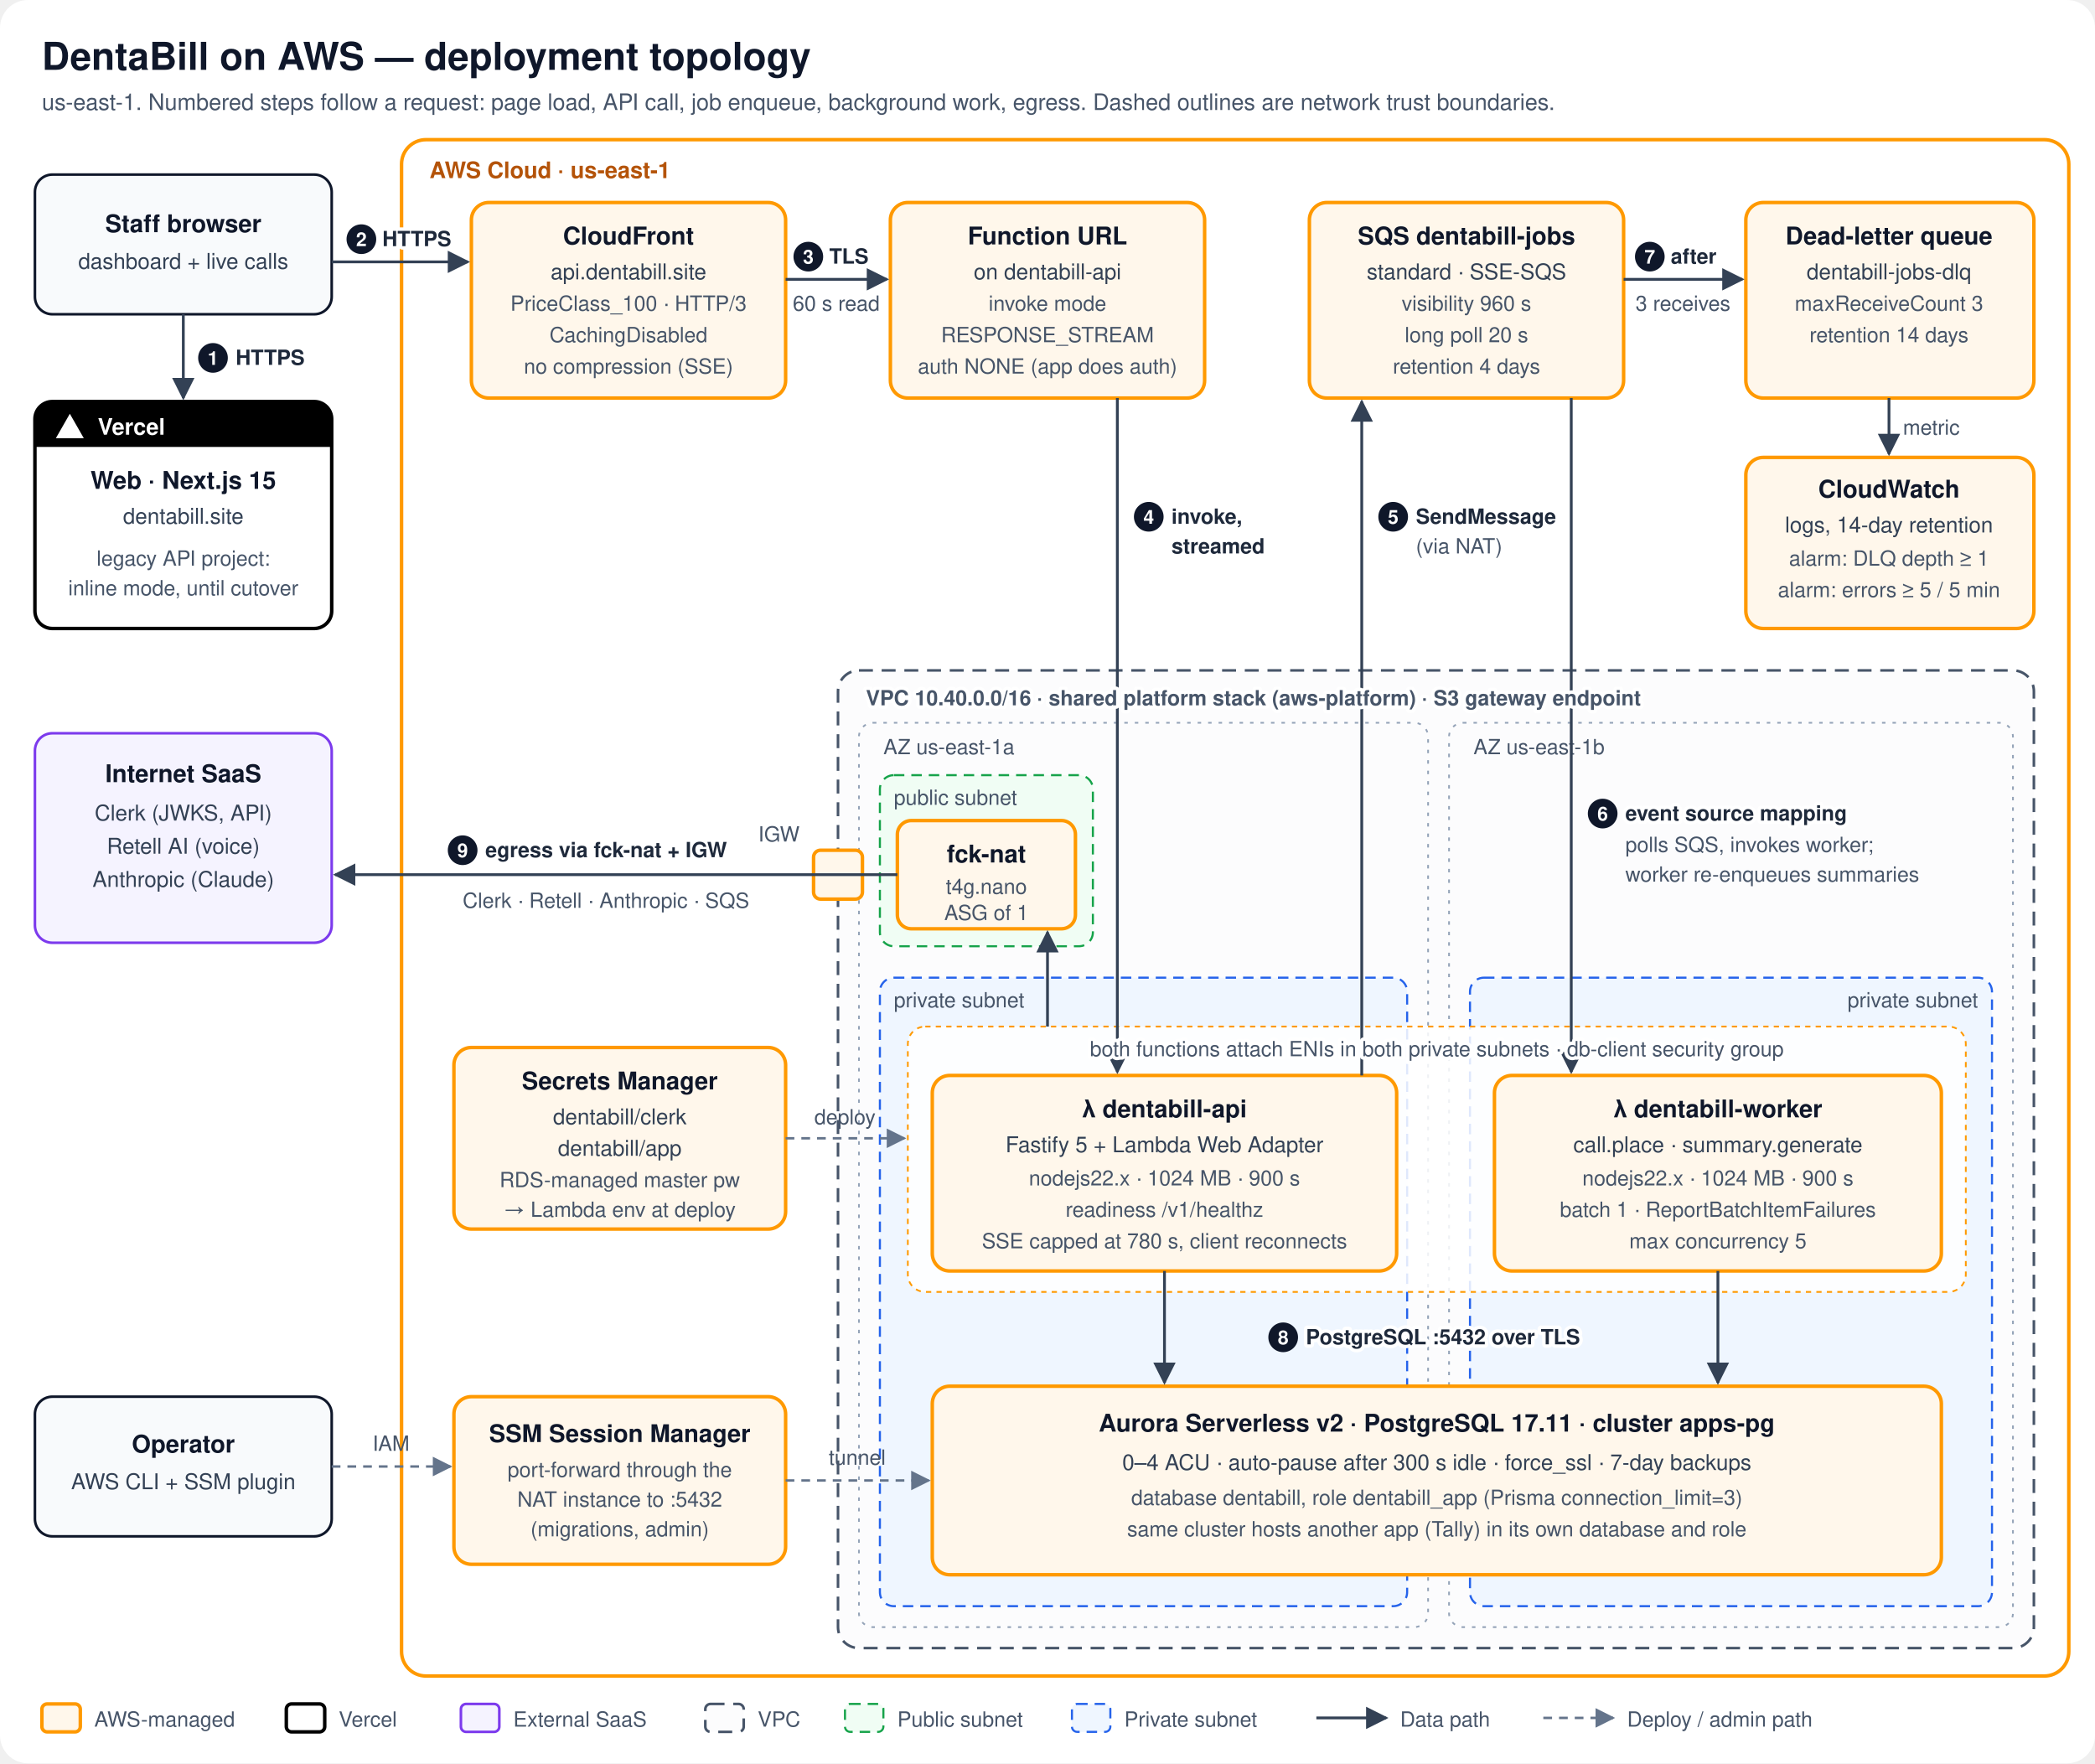
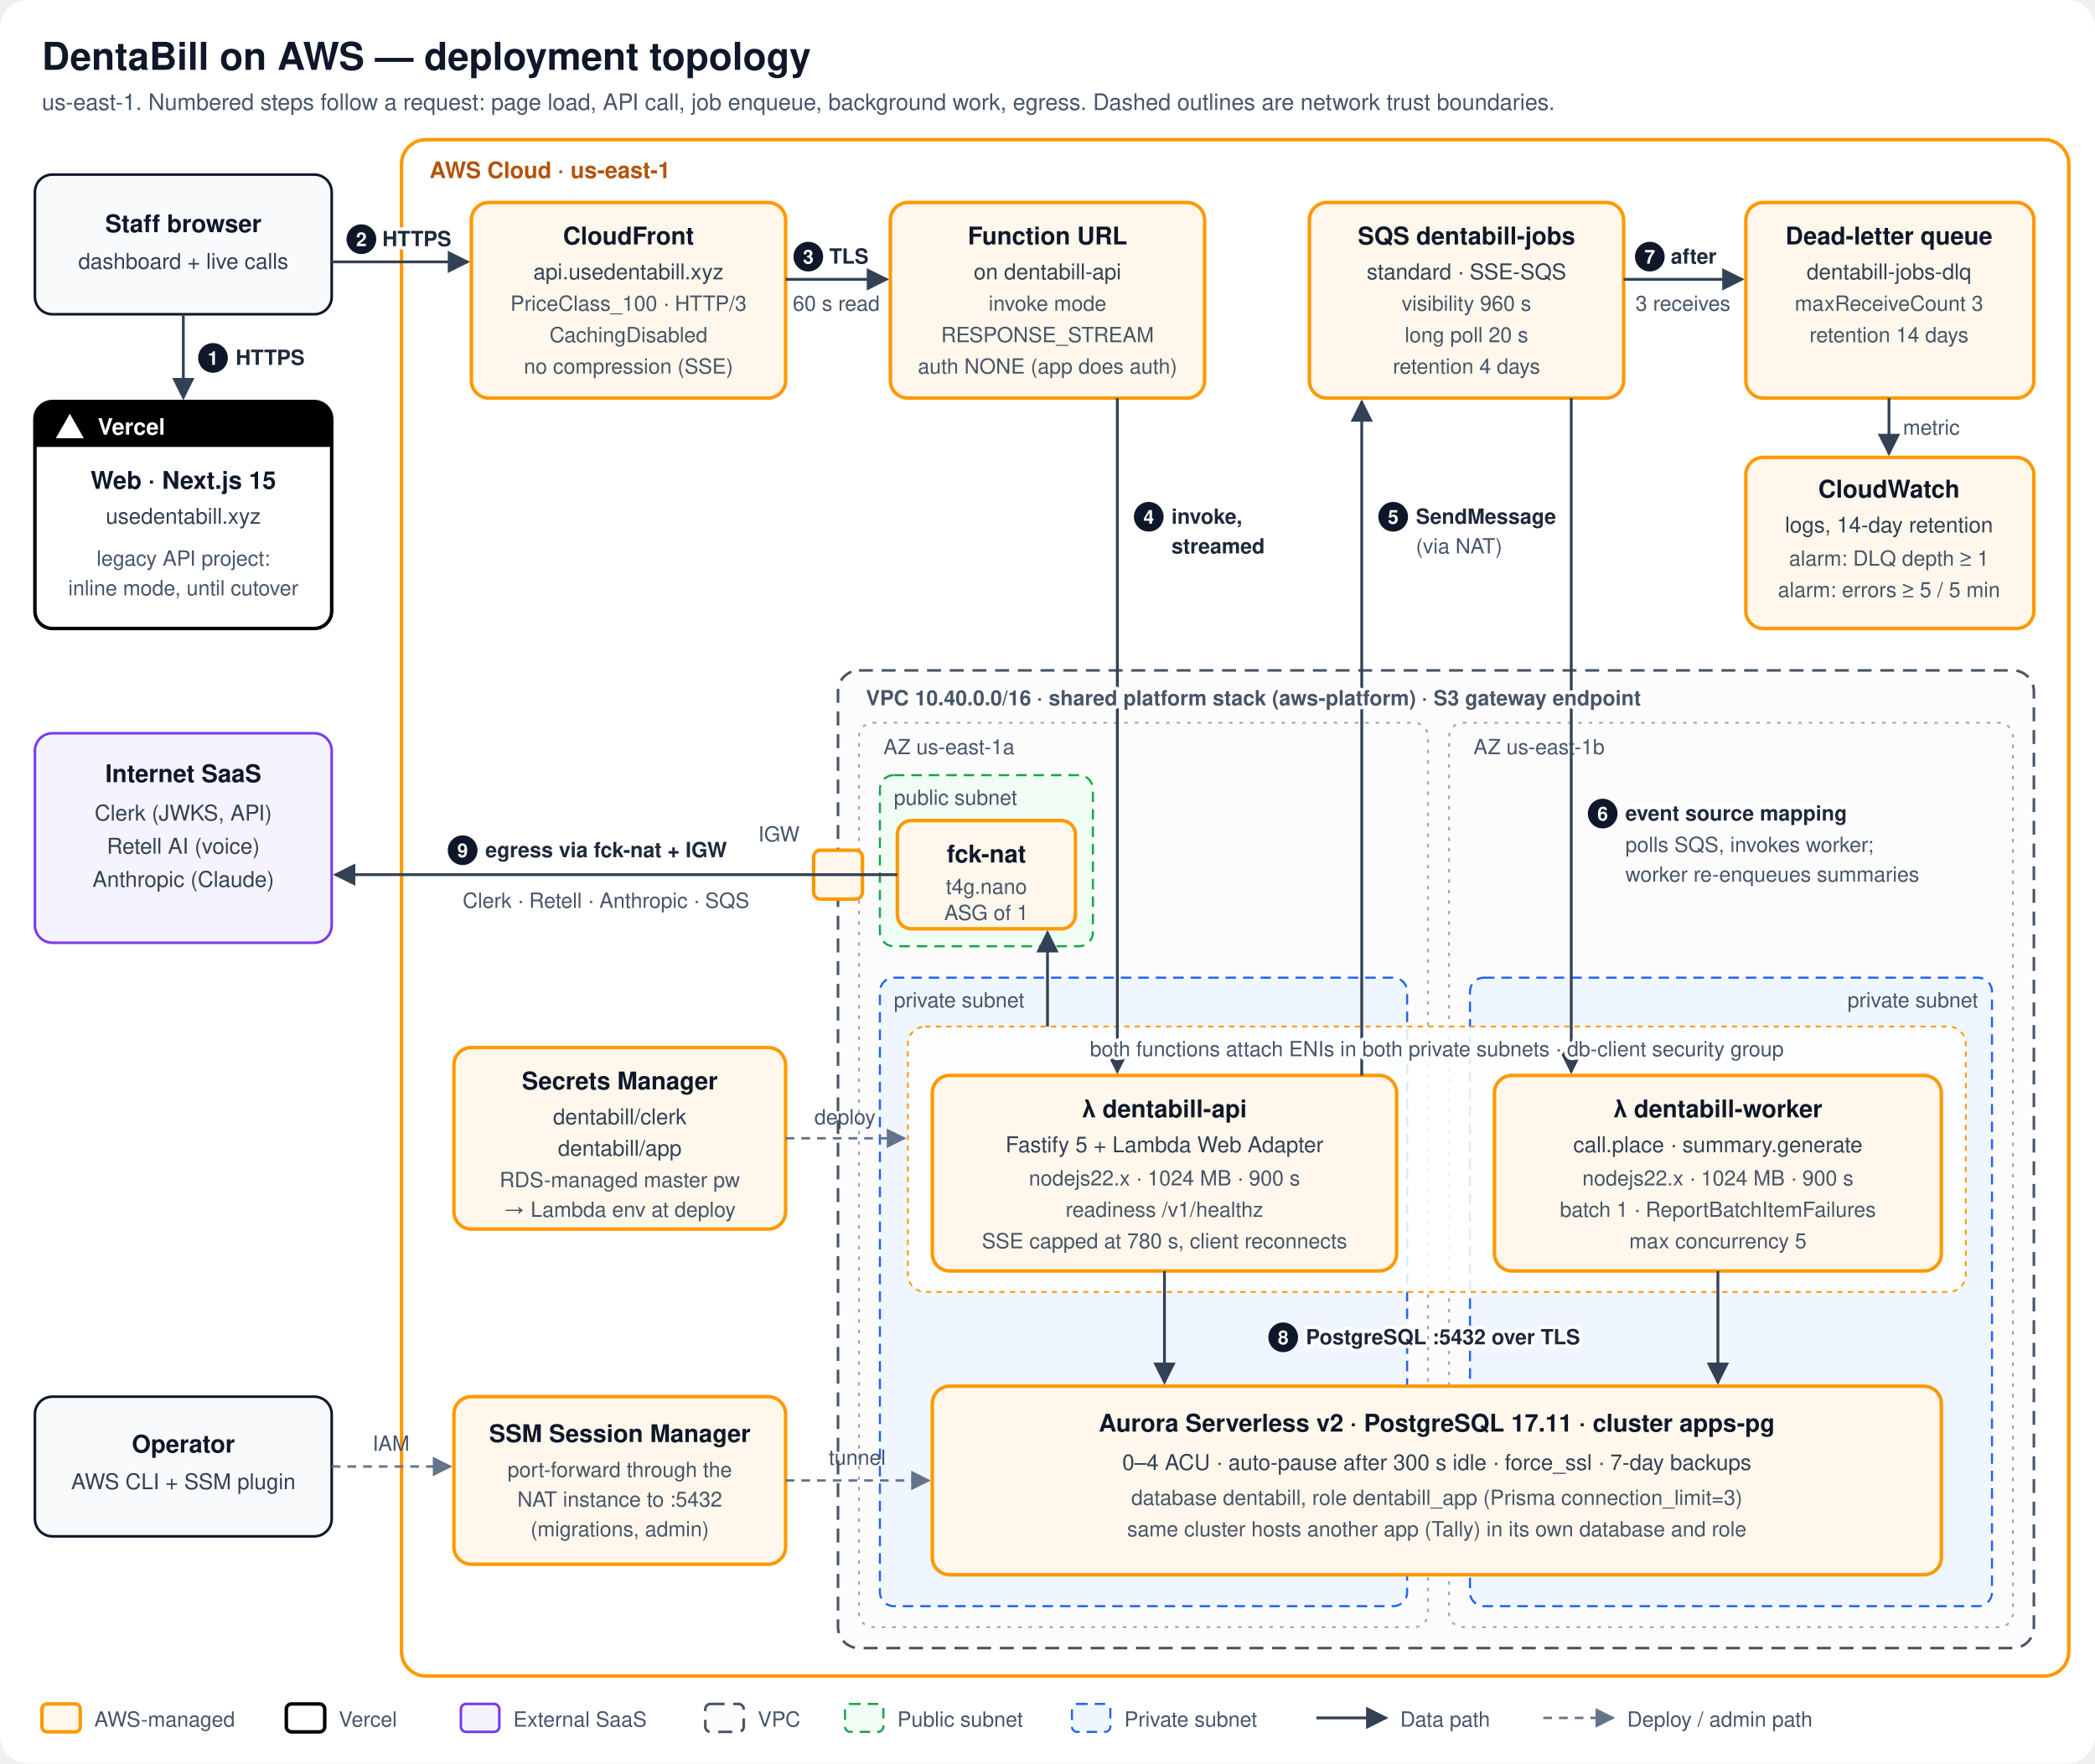
<svg xmlns="http://www.w3.org/2000/svg" viewBox="0 0 1200 1010" width="1200" height="1010" role="img" aria-labelledby="t d">
  <defs>
    <marker id="arr" viewBox="0 0 10 10" refX="9" refY="5" markerWidth="8" markerHeight="8" orient="auto-start-reverse">
      <path d="M0,0 L10,5 L0,10 z" fill="#334155" />
    </marker>
    <marker id="arrMuted" viewBox="0 0 10 10" refX="9" refY="5" markerWidth="8" markerHeight="8" orient="auto-start-reverse">
      <path d="M0,0 L10,5 L0,10 z" fill="#64748B" />
    </marker>
    <style>
      text { font-family: system-ui, -apple-system, "Segoe UI", Helvetica, Arial, sans-serif; fill: #0F172A; }
      .h1 { font-size: 22px; font-weight: 700; }
      .sub { font-size: 13px; fill: #475569; }
      .name { font-size: 14px; font-weight: 700; }
      .body { font-size: 12.5px; fill: #334155; }
      .small { font-size: 12px; fill: #475569; }
      .lbl { font-size: 12px; fill: #1E293B; font-weight: 600; stroke: #FFFFFF; stroke-width: 4px; stroke-linejoin: round; paint-order: stroke; }
      .zoneAws { font-size: 13px; font-weight: 700; fill: #B45309; }
      .zone { font-size: 12px; font-weight: 700; fill: #475569; }
      .vercelHead { font-size: 13px; font-weight: 700; fill: #FFFFFF; }
      .person { fill: #F8FAFC; stroke: #0F172A; stroke-width: 1.5; }
      .aws { fill: #FFF7EB; stroke: #FF9900; stroke-width: 2; }
      .saas { fill: #F5F3FF; stroke: #7C3AED; stroke-width: 1.5; }
      .vercel { fill: #FFFFFF; stroke: #000000; stroke-width: 2; }
      .cloud { fill: none; stroke: #FF9900; stroke-width: 2; }
      .vpc { fill: #FCFCFD; stroke: #475569; stroke-width: 1.5; stroke-dasharray: 8 5; }
      .az { fill: none; stroke: #94A3B8; stroke-width: 1; stroke-dasharray: 2 4; }
      .pub { fill: #F0FDF4; stroke: #16A34A; stroke-width: 1.2; stroke-dasharray: 6 4; }
      .priv { fill: #EFF6FF; stroke: #2563EB; stroke-width: 1.2; stroke-dasharray: 6 4; }
      .band { fill: #FFFFFF; fill-opacity: 0.85; stroke: #FF9900; stroke-width: 1; stroke-dasharray: 3 3; }
      .badge { fill: #0F172A; }
      .badgeNum { font-size: 11px; font-weight: 700; fill: #FFFFFF; }
      .halo { stroke: #FFFFFF; stroke-width: 4px; stroke-linejoin: round; paint-order: stroke; }
      .edge { fill: none; stroke: #334155; stroke-width: 1.6; }
      .edgeMuted { fill: none; stroke: #64748B; stroke-width: 1.4; stroke-dasharray: 5 4; }
    </style>
  </defs>
  <rect x="0" y="0" width="1200" height="1010" rx="16" fill="#FFFFFF" />
  <text x="24" y="40" class="h1">DentaBill on AWS — deployment topology</text>
  <text x="24" y="63" class="sub">us-east-1. Numbered steps follow a request: page load, API call, job enqueue, background work, egress. Dashed outlines are network trust boundaries.</text>
  <rect x="20" y="100" width="170" height="80" rx="10" class="person" />
  <text x="105" y="133" class="name" text-anchor="middle">Staff browser</text>
  <text x="105" y="154" class="body" text-anchor="middle">dashboard + live calls</text>
  <rect x="20" y="230" width="170" height="130" rx="10" class="vercel" />
  <path d="M30,230 H180 A10,10 0 0 1 190,240 V256 H20 V240 A10,10 0 0 1 30,230 z" fill="#000000" />
  <path d="M32,251 L40,237 L48,251 z" fill="#FFFFFF" />
  <text x="56" y="249" class="vercelHead">Vercel</text>
  <text x="105" y="280" class="name" text-anchor="middle">Web · Next.js 15</text>
-   <text x="105" y="300" class="body" text-anchor="middle">dentabill.site</text>
+   <text x="105" y="300" class="body" text-anchor="middle">usedentabill.xyz</text>
  <text x="105" y="324" class="small" text-anchor="middle">legacy API project:</text>
  <text x="105" y="341" class="small" text-anchor="middle">inline mode, until cutover</text>
  <rect x="20" y="420" width="170" height="120" rx="10" class="saas" />
  <text x="105" y="448" class="name" text-anchor="middle">Internet SaaS</text>
  <text x="105" y="470" class="body" text-anchor="middle">Clerk (JWKS, API)</text>
  <text x="105" y="489" class="body" text-anchor="middle">Retell AI (voice)</text>
  <text x="105" y="508" class="body" text-anchor="middle">Anthropic (Claude)</text>
  <rect x="20" y="800" width="170" height="80" rx="10" class="person" />
  <text x="105" y="832" class="name" text-anchor="middle">Operator</text>
  <text x="105" y="853" class="body" text-anchor="middle">AWS CLI + SSM plugin</text>
  <rect x="230" y="80" width="955" height="880" rx="14" class="cloud" />
  <text x="246" y="102" class="zoneAws">AWS Cloud · us-east-1</text>
  <rect x="270" y="116" width="180" height="112" rx="10" class="aws" />
  <text x="360" y="140" class="name" text-anchor="middle">CloudFront</text>
-   <text x="360" y="160" class="body" text-anchor="middle">api.dentabill.site</text>
+   <text x="360" y="160" class="body" text-anchor="middle">api.usedentabill.xyz</text>
  <text x="360" y="178" class="small" text-anchor="middle">PriceClass_100 · HTTP/3</text>
  <text x="360" y="196" class="small" text-anchor="middle">CachingDisabled</text>
  <text x="360" y="214" class="small" text-anchor="middle">no compression (SSE)</text>
  <rect x="510" y="116" width="180" height="112" rx="10" class="aws" />
  <text x="600" y="140" class="name" text-anchor="middle">Function URL</text>
  <text x="600" y="160" class="body" text-anchor="middle">on dentabill-api</text>
  <text x="600" y="178" class="small" text-anchor="middle">invoke mode</text>
  <text x="600" y="196" class="small" text-anchor="middle">RESPONSE_STREAM</text>
  <text x="600" y="214" class="small" text-anchor="middle">auth NONE (app does auth)</text>
  <rect x="750" y="116" width="180" height="112" rx="10" class="aws" />
  <text x="840" y="140" class="name" text-anchor="middle">SQS dentabill-jobs</text>
  <text x="840" y="160" class="body" text-anchor="middle">standard · SSE-SQS</text>
  <text x="840" y="178" class="small" text-anchor="middle">visibility 960 s</text>
  <text x="840" y="196" class="small" text-anchor="middle">long poll 20 s</text>
  <text x="840" y="214" class="small" text-anchor="middle">retention 4 days</text>
  <rect x="1000" y="116" width="165" height="112" rx="10" class="aws" />
  <text x="1082" y="140" class="name" text-anchor="middle">Dead-letter queue</text>
  <text x="1082" y="160" class="body" text-anchor="middle">dentabill-jobs-dlq</text>
  <text x="1082" y="178" class="small" text-anchor="middle">maxReceiveCount 3</text>
  <text x="1082" y="196" class="small" text-anchor="middle">retention 14 days</text>
  <rect x="1000" y="262" width="165" height="98" rx="10" class="aws" />
  <text x="1082" y="285" class="name" text-anchor="middle">CloudWatch</text>
  <text x="1082" y="305" class="body" text-anchor="middle">logs, 14-day retention</text>
  <text x="1082" y="324" class="small" text-anchor="middle">alarm: DLQ depth ≥ 1</text>
  <text x="1082" y="342" class="small" text-anchor="middle">alarm: errors ≥ 5 / 5 min</text>
  <rect x="260" y="600" width="190" height="104" rx="10" class="aws" />
  <text x="355" y="624" class="name" text-anchor="middle">Secrets Manager</text>
  <text x="355" y="644" class="body" text-anchor="middle">dentabill/clerk</text>
  <text x="355" y="662" class="body" text-anchor="middle">dentabill/app</text>
  <text x="355" y="680" class="small" text-anchor="middle">RDS-managed master pw</text>
  <text x="355" y="697" class="small" text-anchor="middle">→ Lambda env at deploy</text>
  <rect x="260" y="800" width="190" height="96" rx="10" class="aws" />
  <text x="355" y="826" class="name" text-anchor="middle">SSM Session Manager</text>
  <text x="355" y="846" class="small" text-anchor="middle">port-forward through the</text>
  <text x="355" y="863" class="small" text-anchor="middle">NAT instance to :5432</text>
  <text x="355" y="880" class="small" text-anchor="middle">(migrations, admin)</text>
  <rect x="480" y="384" width="685" height="560" rx="12" class="vpc" />
  <rect x="492" y="414" width="326" height="518" rx="8" class="az" />
  <text x="506" y="432" class="small">AZ us-east-1a</text>
  <rect x="830" y="414" width="323" height="518" rx="8" class="az" />
  <text x="844" y="432" class="small">AZ us-east-1b</text>
  <rect x="504" y="444" width="122" height="98" rx="8" class="pub" />
  <text x="512" y="461" class="small">public subnet</text>
  <rect x="514" y="470" width="102" height="62" rx="8" class="aws" />
  <text x="565" y="494" class="name" text-anchor="middle">fck-nat</text>
  <text x="565" y="512" class="small" text-anchor="middle">t4g.nano</text>
  <text x="565" y="527" class="small" text-anchor="middle">ASG of 1</text>
  <rect x="466" y="487" width="28" height="28" rx="4" class="aws" />
  <text x="458" y="482" class="small" text-anchor="end">IGW</text>
  <rect x="504" y="560" width="302" height="360" rx="8" class="priv" />
  <text x="512" y="577" class="small">private subnet</text>
  <rect x="842" y="560" width="299" height="360" rx="8" class="priv" />
  <text x="1133" y="577" class="small" text-anchor="end">private subnet</text>
  <rect x="520" y="588" width="606" height="152" rx="10" class="band" />
  <rect x="534" y="616" width="266" height="112" rx="10" class="aws" />
  <text x="667" y="640" class="name" text-anchor="middle">λ dentabill-api</text>
  <text x="667" y="660" class="body" text-anchor="middle">Fastify 5 + Lambda Web Adapter</text>
  <text x="667" y="679" class="small" text-anchor="middle">nodejs22.x · 1024 MB · 900 s</text>
  <text x="667" y="697" class="small" text-anchor="middle">readiness /v1/healthz</text>
  <text x="667" y="715" class="small" text-anchor="middle">SSE capped at 780 s, client reconnects</text>
  <rect x="856" y="616" width="256" height="112" rx="10" class="aws" />
  <text x="984" y="640" class="name" text-anchor="middle">λ dentabill-worker</text>
  <text x="984" y="660" class="body" text-anchor="middle">call.place · summary.generate</text>
  <text x="984" y="679" class="small" text-anchor="middle">nodejs22.x · 1024 MB · 900 s</text>
  <text x="984" y="697" class="small" text-anchor="middle">batch 1 · ReportBatchItemFailures</text>
  <text x="984" y="715" class="small" text-anchor="middle">max concurrency 5</text>
  <rect x="534" y="794" width="578" height="108" rx="10" class="aws" />
  <text x="823" y="820" class="name" text-anchor="middle">Aurora Serverless v2 · PostgreSQL 17.11 · cluster apps-pg</text>
  <text x="823" y="842" class="body" text-anchor="middle">0–4 ACU · auto-pause after 300 s idle · force_ssl · 7-day backups</text>
  <text x="823" y="862" class="small" text-anchor="middle">database dentabill, role dentabill_app (Prisma connection_limit=3)</text>
  <text x="823" y="880" class="small" text-anchor="middle">same cluster hosts another app (Tally) in its own database and role</text>
  <line x1="105" y1="180" x2="105" y2="228" class="edge" marker-end="url(#arr)" />
  <circle cx="122" cy="205" r="8.5" class="badge" />
  <text x="122" y="209" class="badgeNum" text-anchor="middle">1</text>
  <text x="135" y="209" class="lbl">HTTPS</text>
  <line x1="190" y1="150" x2="268" y2="150" class="edge" marker-end="url(#arr)" />
  <circle cx="207" cy="137" r="8.5" class="badge" />
  <text x="207" y="141" class="badgeNum" text-anchor="middle">2</text>
  <text x="219" y="141" class="lbl">HTTPS</text>
  <line x1="450" y1="160" x2="508" y2="160" class="edge" marker-end="url(#arr)" />
  <circle cx="463" cy="147" r="8.5" class="badge" />
  <text x="463" y="151" class="badgeNum" text-anchor="middle">3</text>
  <text x="475" y="151" class="lbl">TLS</text>
  <text x="479" y="178" class="small" text-anchor="middle">60 s read</text>
  <line x1="640" y1="228" x2="640" y2="614" class="edge" marker-end="url(#arr)" />
  <circle cx="658" cy="296" r="8.5" class="badge" />
  <text x="658" y="300" class="badgeNum" text-anchor="middle">4</text>
  <text x="671" y="300" class="lbl">invoke,</text>
  <text x="671" y="317" class="lbl">streamed</text>
  <line x1="780" y1="616" x2="780" y2="230" class="edge" marker-end="url(#arr)" />
  <circle cx="798" cy="296" r="8.5" class="badge" />
  <text x="798" y="300" class="badgeNum" text-anchor="middle">5</text>
  <text x="811" y="300" class="lbl">SendMessage</text>
  <text x="811" y="317" class="small">(via NAT)</text>
  <line x1="900" y1="228" x2="900" y2="614" class="edge" marker-end="url(#arr)" />
  <circle cx="918" cy="466" r="8.5" class="badge" />
  <text x="918" y="470" class="badgeNum" text-anchor="middle">6</text>
  <text x="931" y="470" class="lbl">event source mapping</text>
  <text x="931" y="488" class="small">polls SQS, invokes worker;</text>
  <text x="931" y="505" class="small">worker re-enqueues summaries</text>
  <line x1="930" y1="160" x2="998" y2="160" class="edge" marker-end="url(#arr)" />
  <circle cx="945" cy="147" r="8.5" class="badge" />
  <text x="945" y="151" class="badgeNum" text-anchor="middle">7</text>
  <text x="957" y="151" class="lbl">after</text>
  <text x="964" y="178" class="small" text-anchor="middle">3 receives</text>
  <line x1="1082" y1="228" x2="1082" y2="260" class="edge" marker-end="url(#arr)" />
  <text x="1090" y="249" class="small">metric</text>
  <line x1="667" y1="728" x2="667" y2="792" class="edge" marker-end="url(#arr)" />
  <line x1="984" y1="728" x2="984" y2="792" class="edge" marker-end="url(#arr)" />
  <circle cx="735" cy="766" r="8.5" class="badge" />
  <text x="735" y="770" class="badgeNum" text-anchor="middle">8</text>
  <text x="748" y="770" class="lbl">PostgreSQL :5432 over TLS</text>
  <line x1="600" y1="588" x2="600" y2="534" class="edge" marker-end="url(#arr)" />
  <line x1="514" y1="501" x2="192" y2="501" class="edge" marker-end="url(#arr)" />
  <circle cx="265" cy="487" r="8.5" class="badge" />
  <text x="265" y="491" class="badgeNum" text-anchor="middle">9</text>
  <text x="278" y="491" class="lbl">egress via fck-nat + IGW</text>
  <text x="265" y="520" class="small">Clerk · Retell · Anthropic · SQS</text>
  <line x1="450" y1="652" x2="518" y2="652" class="edgeMuted" marker-end="url(#arrMuted)" />
  <text x="484" y="644" class="small" text-anchor="middle">deploy</text>
  <line x1="190" y1="840" x2="258" y2="840" class="edgeMuted" marker-end="url(#arrMuted)" />
  <text x="224" y="831" class="small" text-anchor="middle">IAM</text>
  <line x1="450" y1="848" x2="532" y2="848" class="edgeMuted" marker-end="url(#arrMuted)" />
  <text x="491" y="839" class="small" text-anchor="middle">tunnel</text>
  <text x="496" y="404" class="zone halo">VPC 10.40.0.0/16 · shared platform stack (aws-platform) · S3 gateway endpoint</text>
  <text x="823" y="605" class="small halo" text-anchor="middle">both functions attach ENIs in both private subnets · db-client security group</text>
  <g transform="translate(24,976)">
    <rect x="0" y="0" width="22" height="16" rx="3" class="aws" />
    <text x="30" y="13" class="small">AWS-managed</text>
    <rect x="140" y="0" width="22" height="16" rx="3" class="vercel" />
    <text x="170" y="13" class="small">Vercel</text>
    <rect x="240" y="0" width="22" height="16" rx="3" class="saas" />
    <text x="270" y="13" class="small">External SaaS</text>
    <rect x="380" y="0" width="22" height="16" rx="3" class="vpc" />
    <text x="410" y="13" class="small">VPC</text>
    <rect x="460" y="0" width="22" height="16" rx="3" class="pub" />
    <text x="490" y="13" class="small">Public subnet</text>
    <rect x="590" y="0" width="22" height="16" rx="3" class="priv" />
    <text x="620" y="13" class="small">Private subnet</text>
    <line x1="730" y1="8" x2="770" y2="8" class="edge" marker-end="url(#arr)" />
    <text x="778" y="13" class="small">Data path</text>
    <line x1="860" y1="8" x2="900" y2="8" class="edgeMuted" marker-end="url(#arrMuted)" />
    <text x="908" y="13" class="small">Deploy / admin path</text>
  </g>
</svg>
